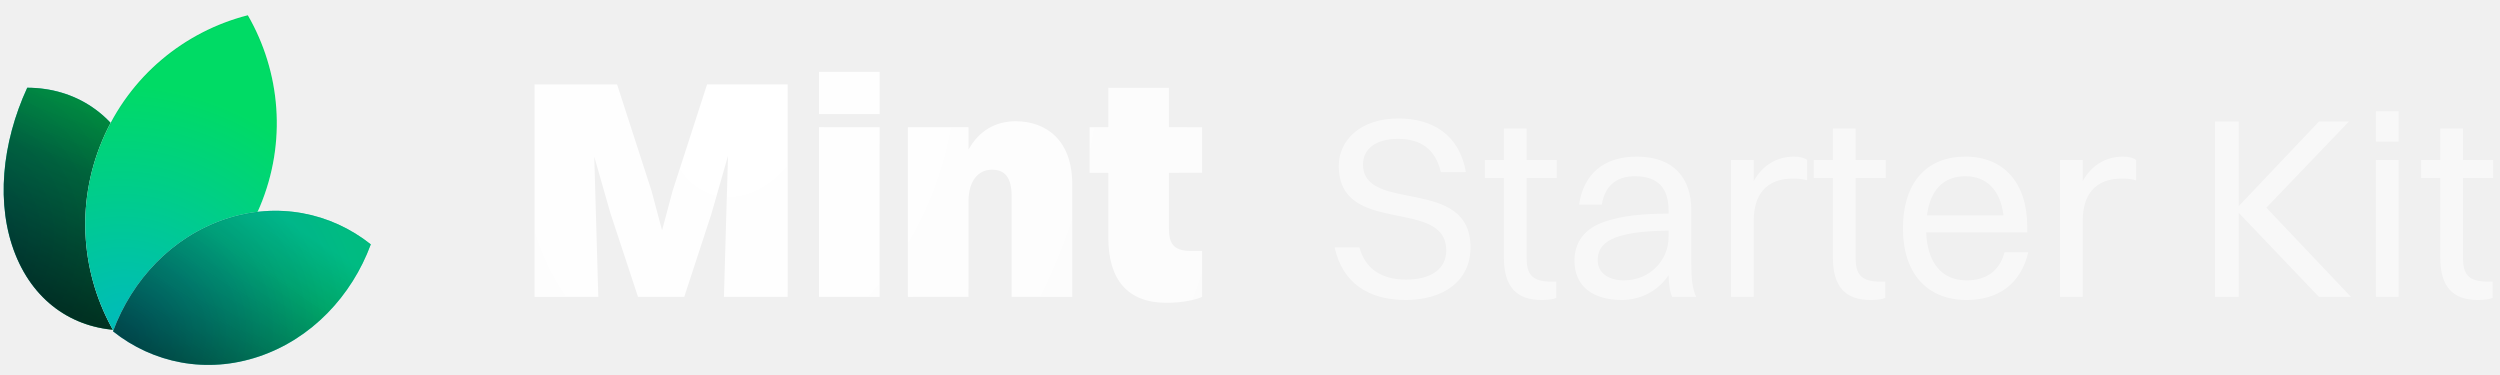
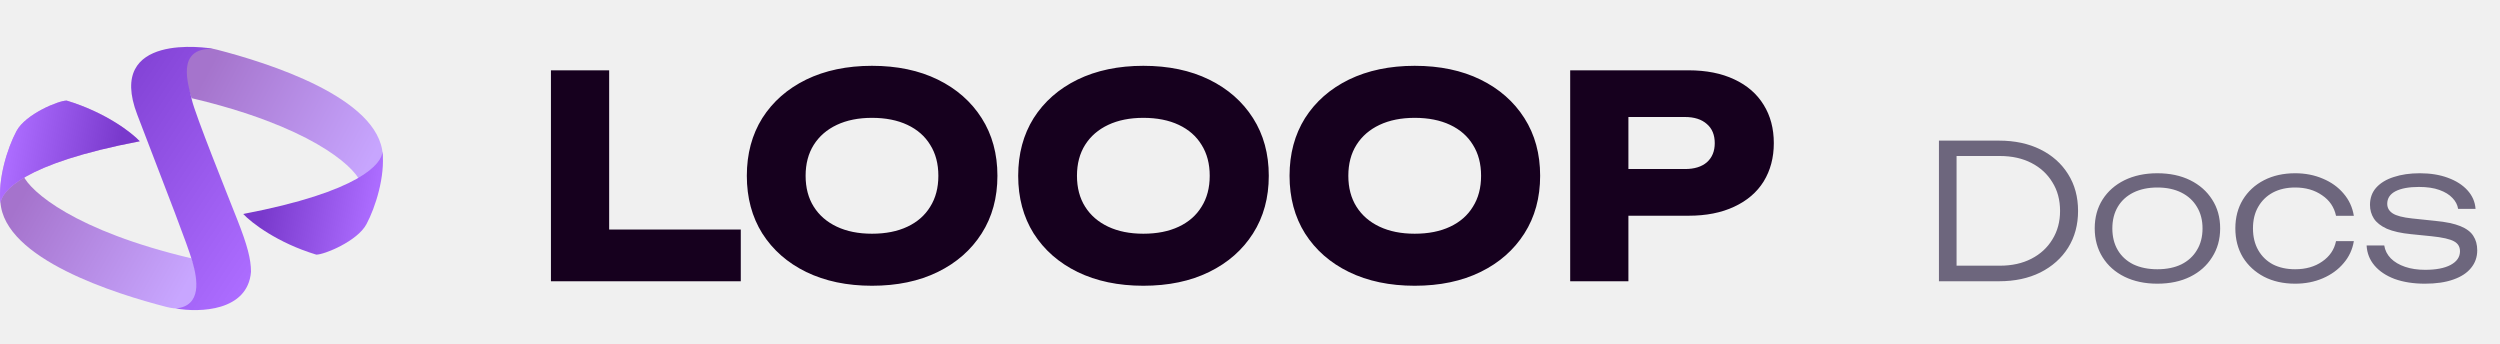
- <svg xmlns="http://www.w3.org/2000/svg" width="160" height="24" viewBox="0 0 160 24" fill="none">
-   <path d="M7.953 21.139C4.896 21.13 2.255 19.458 0.987 16.29C-0.28 13.121 0.109 9.163 1.744 5.615C4.801 5.624 7.442 7.296 8.71 10.465C9.977 13.633 9.588 17.591 7.953 21.139Z" fill="white" />
-   <path d="M7.953 21.139C4.896 21.13 2.255 19.458 0.987 16.29C-0.28 13.121 0.109 9.163 1.744 5.615C4.801 5.624 7.442 7.296 8.71 10.465C9.977 13.633 9.588 17.591 7.953 21.139Z" fill="url(#paint0_radial_115_109)" />
-   <path d="M7.953 21.139C4.896 21.13 2.255 19.458 0.987 16.29C-0.28 13.121 0.109 9.163 1.744 5.615C4.801 5.624 7.442 7.296 8.71 10.465C9.977 13.633 9.588 17.591 7.953 21.139Z" fill="black" fill-opacity="0.5" style="mix-blend-mode:hard-light" />
-   <path d="M7.953 21.139C4.896 21.13 2.255 19.458 0.987 16.29C-0.28 13.121 0.109 9.163 1.744 5.615C4.801 5.624 7.442 7.296 8.71 10.465C9.977 13.633 9.588 17.591 7.953 21.139Z" fill="url(#paint1_linear_115_109)" fill-opacity="0.5" style="mix-blend-mode:hard-light" />
-   <path d="M7.935 21.111C4.897 21.096 2.274 19.431 1.013 16.279C-0.248 13.124 0.136 9.182 1.762 5.643C4.8 5.659 7.423 7.324 8.684 10.476C9.945 13.63 9.561 17.572 7.935 21.111Z" stroke="url(#paint2_linear_115_109)" stroke-opacity="0.05" stroke-width="0.056" />
-   <path d="M7.31 21.257C11.354 20.221 14.884 17.375 16.628 13.236C18.373 9.097 17.945 4.587 15.86 0.976C11.816 2.012 8.287 4.858 6.542 8.998C4.797 13.137 5.225 17.646 7.31 21.257Z" fill="white" />
-   <path d="M7.31 21.257C11.354 20.221 14.884 17.375 16.628 13.236C18.373 9.097 17.945 4.587 15.86 0.976C11.816 2.012 8.287 4.858 6.542 8.998C4.797 13.137 5.225 17.646 7.31 21.257Z" fill="url(#paint3_radial_115_109)" />
-   <path d="M16.602 13.225C14.864 17.349 11.351 20.187 7.324 21.225C5.253 17.624 4.829 13.132 6.568 9.009C8.306 4.885 11.819 2.047 15.846 1.009C17.918 4.61 18.341 9.101 16.602 13.225Z" stroke="url(#paint4_linear_115_109)" stroke-opacity="0.05" stroke-width="0.056" />
-   <path d="M7.234 21.207C9.789 23.237 13.21 23.951 16.577 22.814C19.944 21.677 22.506 18.945 23.73 15.638C21.175 13.608 17.754 12.894 14.387 14.031C11.02 15.168 8.458 17.901 7.234 21.207Z" fill="white" />
-   <path d="M7.234 21.207C9.789 23.237 13.21 23.951 16.577 22.814C19.944 21.677 22.506 18.945 23.73 15.638C21.175 13.608 17.754 12.894 14.387 14.031C11.02 15.168 8.458 17.901 7.234 21.207Z" fill="url(#paint5_radial_115_109)" />
-   <path d="M7.234 21.207C9.789 23.237 13.21 23.951 16.577 22.814C19.944 21.677 22.506 18.945 23.73 15.638C21.175 13.608 17.754 12.894 14.387 14.031C11.02 15.168 8.458 17.901 7.234 21.207Z" fill="black" fill-opacity="0.2" style="mix-blend-mode:hard-light" />
-   <path d="M7.234 21.207C9.789 23.237 13.21 23.951 16.577 22.814C19.944 21.677 22.506 18.945 23.73 15.638C21.175 13.608 17.754 12.894 14.387 14.031C11.02 15.168 8.458 17.901 7.234 21.207Z" fill="url(#paint6_linear_115_109)" fill-opacity="0.5" style="mix-blend-mode:hard-light" />
-   <path d="M16.568 22.787C13.218 23.918 9.814 23.212 7.267 21.198C8.492 17.907 11.044 15.189 14.396 14.058C17.747 12.927 21.15 13.633 23.697 15.648C22.472 18.938 19.92 21.656 16.568 22.787Z" stroke="url(#paint7_linear_115_109)" stroke-opacity="0.05" stroke-width="0.056" />
-   <path d="M34.212 19V5.4H39.492L41.692 12.2L42.372 14.74L43.052 12.2L45.252 5.4H50.412V19H46.332L46.592 9.98L45.532 13.68L43.792 19H40.832L39.052 13.6L38.032 10.02L38.292 19H34.212ZM52.416 7.3V4.6H56.295V7.3H52.416ZM52.416 19V8.14H56.295V19H52.416ZM58.104 19V8.14H61.984V9.58C62.664 8.34 63.744 7.76 65.004 7.76C66.964 7.76 68.624 8.98 68.624 11.78V19H64.744V12.56C64.744 11.34 64.304 10.86 63.484 10.86C62.604 10.86 61.984 11.58 61.984 12.88V19H58.104ZM70.933 15.22V11.06H69.733V8.14H70.933V5.62H74.813V8.14H76.933V11.06H74.813V14.6C74.813 15.5 75.033 16.06 76.213 16.06H76.933V19C76.493 19.2 75.673 19.38 74.653 19.38C72.153 19.38 70.933 17.88 70.933 15.22Z" fill="url(#paint8_radial_115_109)" />
-   <path d="M87.232 10.519C87.232 13.687 94.112 11.229 94.112 15.832C94.112 17.994 92.364 19.198 89.971 19.198C87.562 19.198 85.912 18.093 85.417 15.832H87.001C87.364 17.169 88.371 17.895 89.987 17.895C91.671 17.895 92.561 17.152 92.561 16.03C92.561 12.598 85.681 15.155 85.681 10.618C85.681 9.001 87.034 7.582 89.509 7.582C91.671 7.582 93.403 8.621 93.816 11.014H92.215C91.868 9.529 90.912 8.886 89.476 8.886C88.057 8.886 87.232 9.529 87.232 10.519ZM96.25 16.476V11.393H95.029V10.239H96.25V8.226H97.702V10.239H99.632V11.393H97.702V16.476C97.702 17.532 98.015 18.026 99.302 18.026H99.599V19.066C99.434 19.148 99.071 19.198 98.659 19.198C97.025 19.198 96.25 18.323 96.25 16.476ZM102.516 13.093H101.064C101.345 11.162 102.615 10.024 104.76 10.024C107.103 10.024 108.242 11.393 108.242 13.44V16.888C108.242 17.895 108.324 18.521 108.555 19H107.021C106.856 18.654 106.806 18.142 106.79 17.614C106.047 18.72 104.859 19.198 103.803 19.198C101.988 19.198 100.767 18.357 100.767 16.69C100.767 15.486 101.427 14.611 102.714 14.182C103.902 13.786 105.107 13.687 106.79 13.671V13.473C106.79 12.053 106.13 11.278 104.628 11.278C103.374 11.278 102.698 11.971 102.516 13.093ZM102.252 16.657C102.252 17.465 102.929 17.944 103.952 17.944C105.569 17.944 106.79 16.674 106.79 15.172V14.759C103.061 14.793 102.252 15.585 102.252 16.657ZM110.787 19V10.239H112.239V11.591C112.833 10.519 113.774 10.024 114.83 10.024C115.176 10.024 115.49 10.107 115.655 10.239V11.542C115.407 11.46 115.094 11.427 114.747 11.427C112.998 11.427 112.239 12.515 112.239 14.1V19H110.787ZM117.305 16.476V11.393H116.084V10.239H117.305V8.226H118.757V10.239H120.688V11.393H118.757V16.476C118.757 17.532 119.071 18.026 120.358 18.026H120.655V19.066C120.49 19.148 120.127 19.198 119.714 19.198C118.081 19.198 117.305 18.323 117.305 16.476ZM129.809 16.145C129.33 18.192 127.862 19.198 125.865 19.198C123.324 19.198 121.79 17.482 121.79 14.627C121.79 11.658 123.324 10.024 125.783 10.024C128.258 10.024 129.743 11.723 129.743 14.512V14.875H123.275C123.357 16.838 124.281 17.944 125.865 17.944C127.103 17.944 127.977 17.35 128.291 16.145H129.809ZM125.783 11.278C124.38 11.278 123.539 12.152 123.324 13.786H128.225C128.027 12.169 127.152 11.278 125.783 11.278ZM131.843 19V10.239H133.295V11.591C133.889 10.519 134.829 10.024 135.885 10.024C136.232 10.024 136.545 10.107 136.71 10.239V11.542C136.463 11.46 136.149 11.427 135.803 11.427C134.054 11.427 133.295 12.515 133.295 14.1V19H131.843ZM141.763 19V7.78H143.281V13.192L148.413 7.78H150.327L145.047 13.291L150.459 19H148.413L143.281 13.621V19H141.763ZM152.06 9.067V7.12H153.512V9.067H152.06ZM152.06 19V10.239H153.512V19H152.06ZM156.178 16.476V11.393H154.957V10.239H156.178V8.226H157.63V10.239H159.56V11.393H157.63V16.476C157.63 17.532 157.943 18.026 159.23 18.026H159.527V19.066C159.362 19.148 158.999 19.198 158.587 19.198C156.953 19.198 156.178 18.323 156.178 16.476Z" fill="white" fill-opacity="0.55" />
+ <svg xmlns="http://www.w3.org/2000/svg" width="160" height="22" viewBox="0 0 160 22" fill="none">
+   <path d="M10.624 19.636C13.172 20.293 12.771 17.822 12.254 16.534C4.766 14.767 1.948 12.257 1.475 11.223C1.159 11.328 0.026 12.327 0.026 12.906C0.237 16.587 7.456 18.819 10.624 19.636Z" fill="url(#paint0_linear_974_79)" />
+   <path d="M13.897 3.182C11.35 2.525 11.75 4.996 12.267 6.284C19.755 8.051 22.573 10.561 23.047 11.595C23.362 11.49 24.495 10.491 24.495 9.913C24.285 6.232 17.065 3.999 13.897 3.182Z" fill="url(#paint1_linear_974_79)" />
+   <path d="M16.064 17.4C15.854 19.924 12.768 20.013 11.252 19.741C12.935 19.583 12.647 17.873 12.305 16.716C11.963 15.559 10.806 12.615 8.782 7.33C6.757 2.046 13.303 3.047 13.645 3.125C11.2 3.047 12.068 5.438 12.278 6.384C12.489 7.33 14.566 12.483 15.197 14.087C15.828 15.691 16.064 16.585 16.064 17.4Z" fill="url(#paint2_linear_974_79)" />
+   <path d="M4.265 6.438C6.768 7.195 8.428 8.489 8.945 9.041C1.436 10.471 0.053 12.274 0.033 13.037C-0.151 11.46 0.479 9.461 1.058 8.383C1.636 7.306 3.74 6.438 4.265 6.438Z" fill="#D09DE8" />
+   <path d="M4.265 6.438C6.768 7.195 8.428 8.489 8.945 9.041C1.436 10.471 0.053 12.274 0.033 13.037C-0.151 11.46 0.479 9.461 1.058 8.383C1.636 7.306 3.74 6.438 4.265 6.438Z" fill="url(#paint3_linear_974_79)" />
+   <path d="M20.244 16.297C17.741 15.54 16.081 14.246 15.564 13.694C23.073 12.264 24.457 10.46 24.477 9.698C24.661 11.275 24.03 13.273 23.451 14.351C22.873 15.429 20.77 16.297 20.244 16.297Z" fill="url(#paint4_linear_974_79)" />
+   <path d="M38.986 4.5V16.344L37.312 14.688H47.41V18H35.26V4.5H38.986ZM55.807 18.288C54.211 18.288 52.807 17.994 51.595 17.406C50.395 16.818 49.459 15.996 48.787 14.94C48.127 13.884 47.797 12.654 47.797 11.25C47.797 9.846 48.127 8.616 48.787 7.56C49.459 6.504 50.395 5.682 51.595 5.094C52.807 4.506 54.211 4.212 55.807 4.212C57.415 4.212 58.819 4.506 60.019 5.094C61.219 5.682 62.155 6.504 62.827 7.56C63.499 8.616 63.835 9.846 63.835 11.25C63.835 12.654 63.499 13.884 62.827 14.94C62.155 15.996 61.219 16.818 60.019 17.406C58.819 17.994 57.415 18.288 55.807 18.288ZM55.807 14.958C56.683 14.958 57.439 14.808 58.075 14.508C58.711 14.208 59.197 13.782 59.533 13.23C59.881 12.678 60.055 12.018 60.055 11.25C60.055 10.482 59.881 9.822 59.533 9.27C59.197 8.718 58.711 8.292 58.075 7.992C57.439 7.692 56.683 7.542 55.807 7.542C54.943 7.542 54.193 7.692 53.557 7.992C52.921 8.292 52.429 8.718 52.081 9.27C51.733 9.822 51.559 10.482 51.559 11.25C51.559 12.018 51.733 12.678 52.081 13.23C52.429 13.782 52.921 14.208 53.557 14.508C54.193 14.808 54.943 14.958 55.807 14.958ZM73.174 18.288C71.578 18.288 70.174 17.994 68.962 17.406C67.762 16.818 66.826 15.996 66.154 14.94C65.494 13.884 65.164 12.654 65.164 11.25C65.164 9.846 65.494 8.616 66.154 7.56C66.826 6.504 67.762 5.682 68.962 5.094C70.174 4.506 71.578 4.212 73.174 4.212C74.782 4.212 76.186 4.506 77.386 5.094C78.586 5.682 79.522 6.504 80.194 7.56C80.866 8.616 81.202 9.846 81.202 11.25C81.202 12.654 80.866 13.884 80.194 14.94C79.522 15.996 78.586 16.818 77.386 17.406C76.186 17.994 74.782 18.288 73.174 18.288ZM73.174 14.958C74.05 14.958 74.806 14.808 75.442 14.508C76.078 14.208 76.564 13.782 76.9 13.23C77.248 12.678 77.422 12.018 77.422 11.25C77.422 10.482 77.248 9.822 76.9 9.27C76.564 8.718 76.078 8.292 75.442 7.992C74.806 7.692 74.05 7.542 73.174 7.542C72.31 7.542 71.56 7.692 70.924 7.992C70.288 8.292 69.796 8.718 69.448 9.27C69.1 9.822 68.926 10.482 68.926 11.25C68.926 12.018 69.1 12.678 69.448 13.23C69.796 13.782 70.288 14.208 70.924 14.508C71.56 14.808 72.31 14.958 73.174 14.958ZM90.541 18.288C88.945 18.288 87.541 17.994 86.329 17.406C85.129 16.818 84.193 15.996 83.521 14.94C82.861 13.884 82.531 12.654 82.531 11.25C82.531 9.846 82.861 8.616 83.521 7.56C84.193 6.504 85.129 5.682 86.329 5.094C87.541 4.506 88.945 4.212 90.541 4.212C92.149 4.212 93.553 4.506 94.753 5.094C95.953 5.682 96.889 6.504 97.561 7.56C98.233 8.616 98.569 9.846 98.569 11.25C98.569 12.654 98.233 13.884 97.561 14.94C96.889 15.996 95.953 16.818 94.753 17.406C93.553 17.994 92.149 18.288 90.541 18.288ZM90.541 14.958C91.417 14.958 92.173 14.808 92.809 14.508C93.445 14.208 93.931 13.782 94.267 13.23C94.615 12.678 94.789 12.018 94.789 11.25C94.789 10.482 94.615 9.822 94.267 9.27C93.931 8.718 93.445 8.292 92.809 7.992C92.173 7.692 91.417 7.542 90.541 7.542C89.677 7.542 88.927 7.692 88.291 7.992C87.655 8.292 87.163 8.718 86.815 9.27C86.467 9.822 86.293 10.482 86.293 11.25C86.293 12.018 86.467 12.678 86.815 13.23C87.163 13.782 87.655 14.208 88.291 14.508C88.927 14.808 89.677 14.958 90.541 14.958ZM108.07 4.5C109.198 4.5 110.17 4.692 110.986 5.076C111.814 5.46 112.444 6.006 112.876 6.714C113.308 7.41 113.524 8.226 113.524 9.162C113.524 10.086 113.308 10.902 112.876 11.61C112.444 12.306 111.814 12.846 110.986 13.23C110.17 13.614 109.198 13.806 108.07 13.806H102.22V10.818H107.836C108.436 10.818 108.904 10.674 109.24 10.386C109.576 10.086 109.744 9.678 109.744 9.162C109.744 8.634 109.576 8.226 109.24 7.938C108.904 7.638 108.436 7.488 107.836 7.488H102.544L104.218 5.76V18H100.492V4.5H108.07Z" fill="#16001E" />
+   <path d="M127.944 9C128.944 9 129.824 9.188 130.584 9.564C131.344 9.94 131.936 10.468 132.36 11.148C132.784 11.82 132.996 12.604 132.996 13.5C132.996 14.388 132.784 15.172 132.36 15.852C131.936 16.524 131.344 17.052 130.584 17.436C129.824 17.812 128.944 18 127.944 18H124.092V9H127.944ZM125.22 17.7L124.5 17.004H127.992C128.76 17.004 129.432 16.856 130.008 16.56C130.584 16.264 131.032 15.852 131.352 15.324C131.68 14.796 131.844 14.188 131.844 13.5C131.844 12.796 131.68 12.184 131.352 11.664C131.032 11.136 130.584 10.724 130.008 10.428C129.432 10.132 128.76 9.984 127.992 9.984H124.5L125.22 9.3V17.7ZM138.07 18.156C137.278 18.156 136.578 18.008 135.97 17.712C135.37 17.416 134.902 17 134.566 16.464C134.23 15.928 134.062 15.312 134.062 14.616C134.062 13.912 134.23 13.296 134.566 12.768C134.902 12.24 135.37 11.828 135.97 11.532C136.578 11.236 137.278 11.088 138.07 11.088C138.87 11.088 139.57 11.236 140.17 11.532C140.77 11.828 141.238 12.24 141.574 12.768C141.918 13.296 142.09 13.912 142.09 14.616C142.09 15.312 141.918 15.928 141.574 16.464C141.238 17 140.77 17.416 140.17 17.712C139.57 18.008 138.87 18.156 138.07 18.156ZM138.07 17.232C138.662 17.232 139.174 17.128 139.606 16.92C140.038 16.704 140.37 16.4 140.602 16.008C140.842 15.616 140.962 15.152 140.962 14.616C140.962 14.088 140.842 13.628 140.602 13.236C140.37 12.844 140.038 12.54 139.606 12.324C139.174 12.108 138.662 12 138.07 12C137.486 12 136.974 12.108 136.534 12.324C136.102 12.54 135.77 12.844 135.538 13.236C135.306 13.628 135.19 14.088 135.19 14.616C135.19 15.152 135.306 15.616 135.538 16.008C135.77 16.4 136.102 16.704 136.534 16.92C136.974 17.128 137.486 17.232 138.07 17.232ZM150.646 15.432C150.558 15.968 150.338 16.44 149.986 16.848C149.642 17.256 149.202 17.576 148.666 17.808C148.13 18.04 147.538 18.156 146.89 18.156C146.138 18.156 145.474 18.008 144.898 17.712C144.322 17.408 143.87 16.992 143.542 16.464C143.222 15.928 143.062 15.312 143.062 14.616C143.062 13.92 143.222 13.308 143.542 12.78C143.87 12.244 144.322 11.828 144.898 11.532C145.474 11.236 146.138 11.088 146.89 11.088C147.538 11.088 148.13 11.204 148.666 11.436C149.202 11.66 149.642 11.976 149.986 12.384C150.338 12.792 150.558 13.268 150.646 13.812H149.506C149.386 13.252 149.086 12.812 148.606 12.492C148.134 12.164 147.562 12 146.89 12C146.346 12 145.87 12.108 145.462 12.324C145.062 12.54 144.75 12.844 144.526 13.236C144.302 13.62 144.19 14.08 144.19 14.616C144.19 15.152 144.302 15.616 144.526 16.008C144.75 16.4 145.062 16.704 145.462 16.92C145.87 17.128 146.346 17.232 146.89 17.232C147.57 17.232 148.146 17.068 148.618 16.74C149.098 16.412 149.394 15.976 149.506 15.432H150.646ZM158.543 16.02C158.543 16.452 158.411 16.828 158.147 17.148C157.891 17.468 157.511 17.716 157.007 17.892C156.511 18.068 155.907 18.156 155.195 18.156C154.467 18.156 153.823 18.056 153.263 17.856C152.711 17.648 152.279 17.36 151.967 16.992C151.655 16.624 151.487 16.196 151.463 15.708H152.591C152.639 16.02 152.779 16.296 153.011 16.536C153.243 16.768 153.547 16.948 153.923 17.076C154.299 17.204 154.727 17.268 155.207 17.268C155.903 17.268 156.447 17.164 156.839 16.956C157.239 16.74 157.439 16.448 157.439 16.08C157.439 15.792 157.311 15.58 157.055 15.444C156.799 15.3 156.323 15.192 155.627 15.12L154.319 14.988C153.671 14.924 153.151 14.808 152.759 14.64C152.375 14.464 152.099 14.248 151.931 13.992C151.763 13.728 151.679 13.436 151.679 13.116C151.679 12.676 151.811 12.308 152.075 12.012C152.347 11.708 152.723 11.48 153.203 11.328C153.683 11.168 154.239 11.088 154.871 11.088C155.543 11.088 156.139 11.184 156.659 11.376C157.187 11.568 157.607 11.836 157.919 12.18C158.231 12.524 158.403 12.92 158.435 13.368H157.319C157.279 13.112 157.159 12.88 156.959 12.672C156.759 12.456 156.479 12.284 156.119 12.156C155.767 12.028 155.331 11.964 154.811 11.964C154.171 11.964 153.671 12.056 153.311 12.24C152.959 12.424 152.783 12.692 152.783 13.044C152.783 13.3 152.899 13.504 153.131 13.656C153.363 13.808 153.775 13.916 154.367 13.98L155.855 14.136C156.535 14.2 157.071 14.312 157.463 14.472C157.855 14.632 158.131 14.84 158.291 15.096C158.459 15.352 158.543 15.66 158.543 16.02Z" fill="#6D667D" />
  <defs>
-     <radialGradient id="paint0_radial_115_109" cx="0" cy="0" r="1" gradientUnits="userSpaceOnUse" gradientTransform="translate(-3.00503 15.023) rotate(-10.029) scale(17.9572 17.784)">
-       <stop stop-color="#00B0BB" />
-       <stop offset="1" stop-color="#00DB65" />
-     </radialGradient>
-     <linearGradient id="paint1_linear_115_109" x1="7.39" y1="4.813" x2="1.63" y2="18.689" gradientUnits="userSpaceOnUse">
-       <stop stop-color="#18E299" />
-       <stop offset="1" />
+     <linearGradient id="paint0_linear_974_79" x1="1.472" y1="12.465" x2="11.831" y2="18.459" gradientUnits="userSpaceOnUse">
+       <stop stop-color="#A573CC" />
+       <stop offset="1" stop-color="#C8A6FF" />
    </linearGradient>
-     <linearGradient id="paint2_linear_115_109" x1="7.948" y1="8.016" x2="1.761" y2="18.746" gradientUnits="userSpaceOnUse">
-       <stop />
-       <stop offset="1" stop-opacity="0" />
+     <linearGradient id="paint1_linear_974_79" x1="23.609" y1="10.519" x2="13.093" y2="4.893" gradientUnits="userSpaceOnUse">
+       <stop stop-color="#C7A5FE" />
+       <stop offset="1" stop-color="#A574CC" />
    </linearGradient>
-     <radialGradient id="paint3_radial_115_109" cx="0" cy="0" r="1" gradientUnits="userSpaceOnUse" gradientTransform="translate(8.11404 20.8822) rotate(-75.7542) scale(21.6246 23.7772)">
-       <stop stop-color="#00BBBB" />
-       <stop offset="0.713" stop-color="#00DB65" />
-     </radialGradient>
-     <linearGradient id="paint4_linear_115_109" x1="7.602" y1="5.871" x2="15.556" y2="16.372" gradientUnits="userSpaceOnUse">
-       <stop />
-       <stop offset="1" stop-opacity="0" />
+     <linearGradient id="paint2_linear_974_79" x1="17.378" y1="16.382" x2="2.871" y2="6.679" gradientUnits="userSpaceOnUse">
+       <stop offset="0.025" stop-color="#AC6CFF" />
+       <stop offset="1" stop-color="#7939CC" />
    </linearGradient>
-     <radialGradient id="paint5_radial_115_109" cx="0" cy="0" r="1" gradientUnits="userSpaceOnUse" gradientTransform="translate(7.84537 21.5181) rotate(-20.3525) scale(18.5603 17.32)">
-       <stop stop-color="#00B0BB" />
-       <stop offset="1" stop-color="#00DB65" />
-     </radialGradient>
-     <linearGradient id="paint6_linear_115_109" x1="16.808" y1="13.007" x2="10.041" y2="22.994" gradientUnits="userSpaceOnUse">
-       <stop stop-color="#00B1BC" />
-       <stop offset="1" />
+     <linearGradient id="paint3_linear_974_79" x1="0.742" y1="8.772" x2="7.578" y2="9.955" gradientUnits="userSpaceOnUse">
+       <stop stop-color="#AC6CFF" />
+       <stop offset="1" stop-color="#7939CC" />
    </linearGradient>
-     <linearGradient id="paint7_linear_115_109" x1="16.808" y1="13.007" x2="14.169" y2="23.841" gradientUnits="userSpaceOnUse">
-       <stop />
-       <stop offset="1" stop-opacity="0" />
+     <linearGradient id="paint4_linear_974_79" x1="23.767" y1="13.963" x2="16.931" y2="12.78" gradientUnits="userSpaceOnUse">
+       <stop stop-color="#AC6CFF" />
+       <stop offset="1" stop-color="#7939CC" />
    </linearGradient>
-     <radialGradient id="paint8_radial_115_109" cx="0" cy="0" r="1" gradientUnits="userSpaceOnUse" gradientTransform="translate(47.2781 7) rotate(19.0047) scale(67.5582 85.7506)">
-       <stop stop-color="white" />
-       <stop offset="1" stop-color="white" stop-opacity="0.5" />
-     </radialGradient>
  </defs>
</svg>
